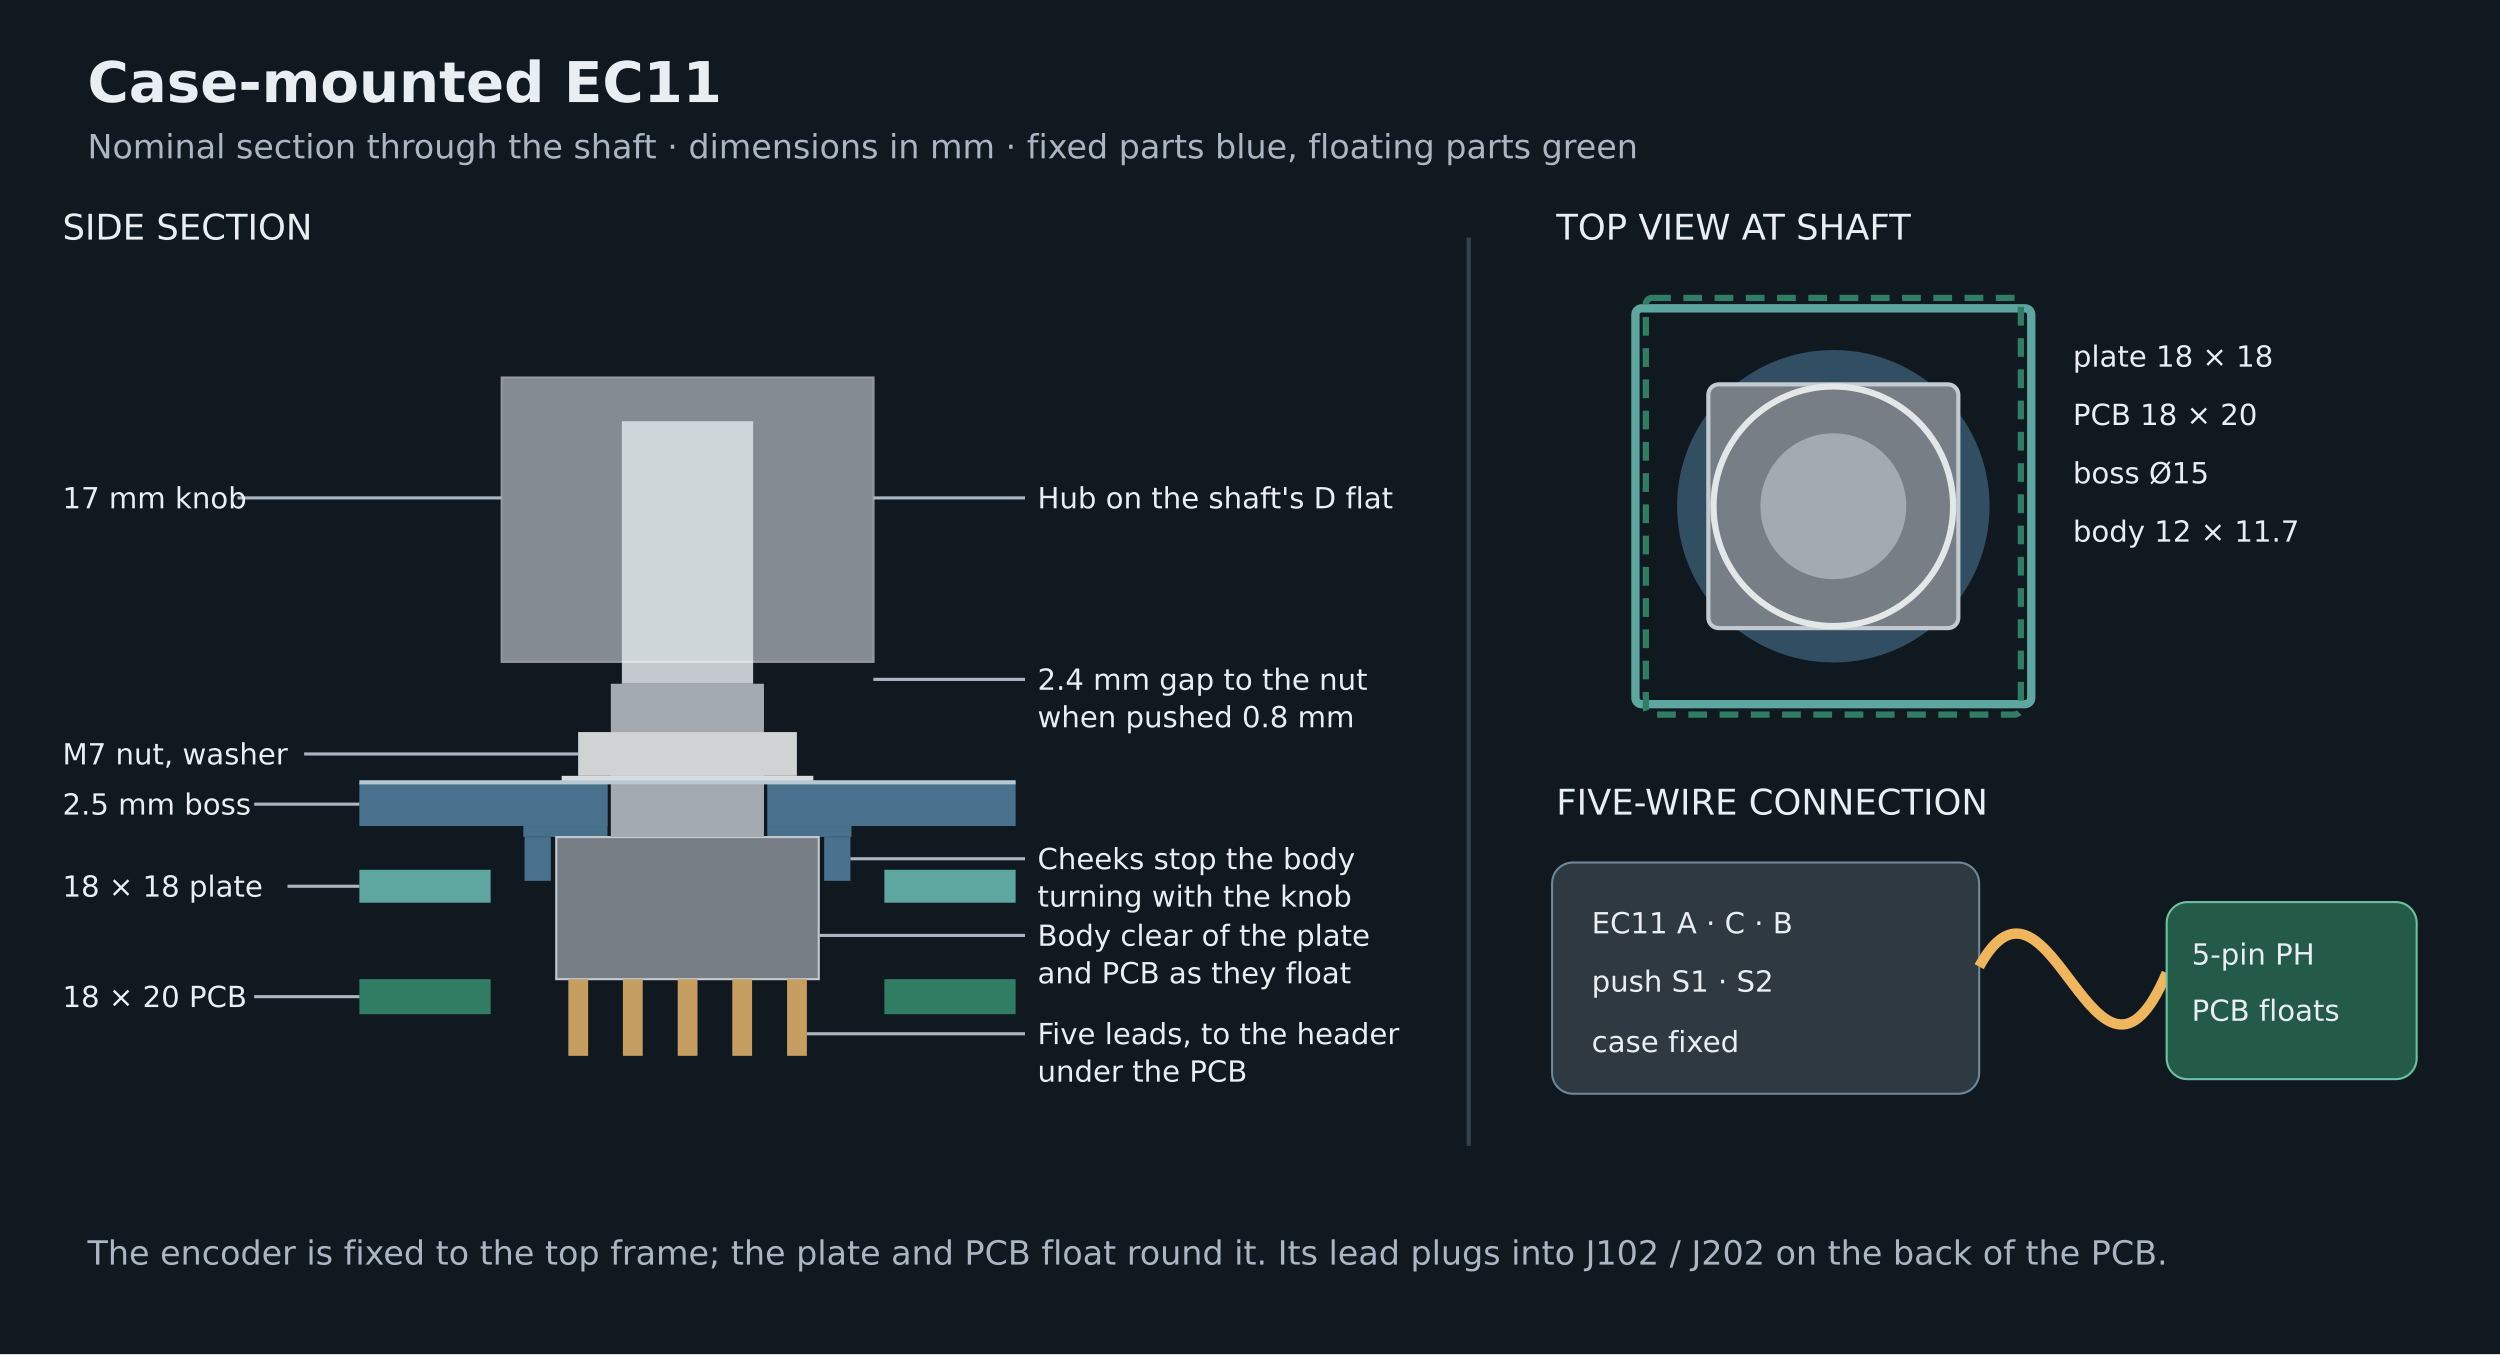
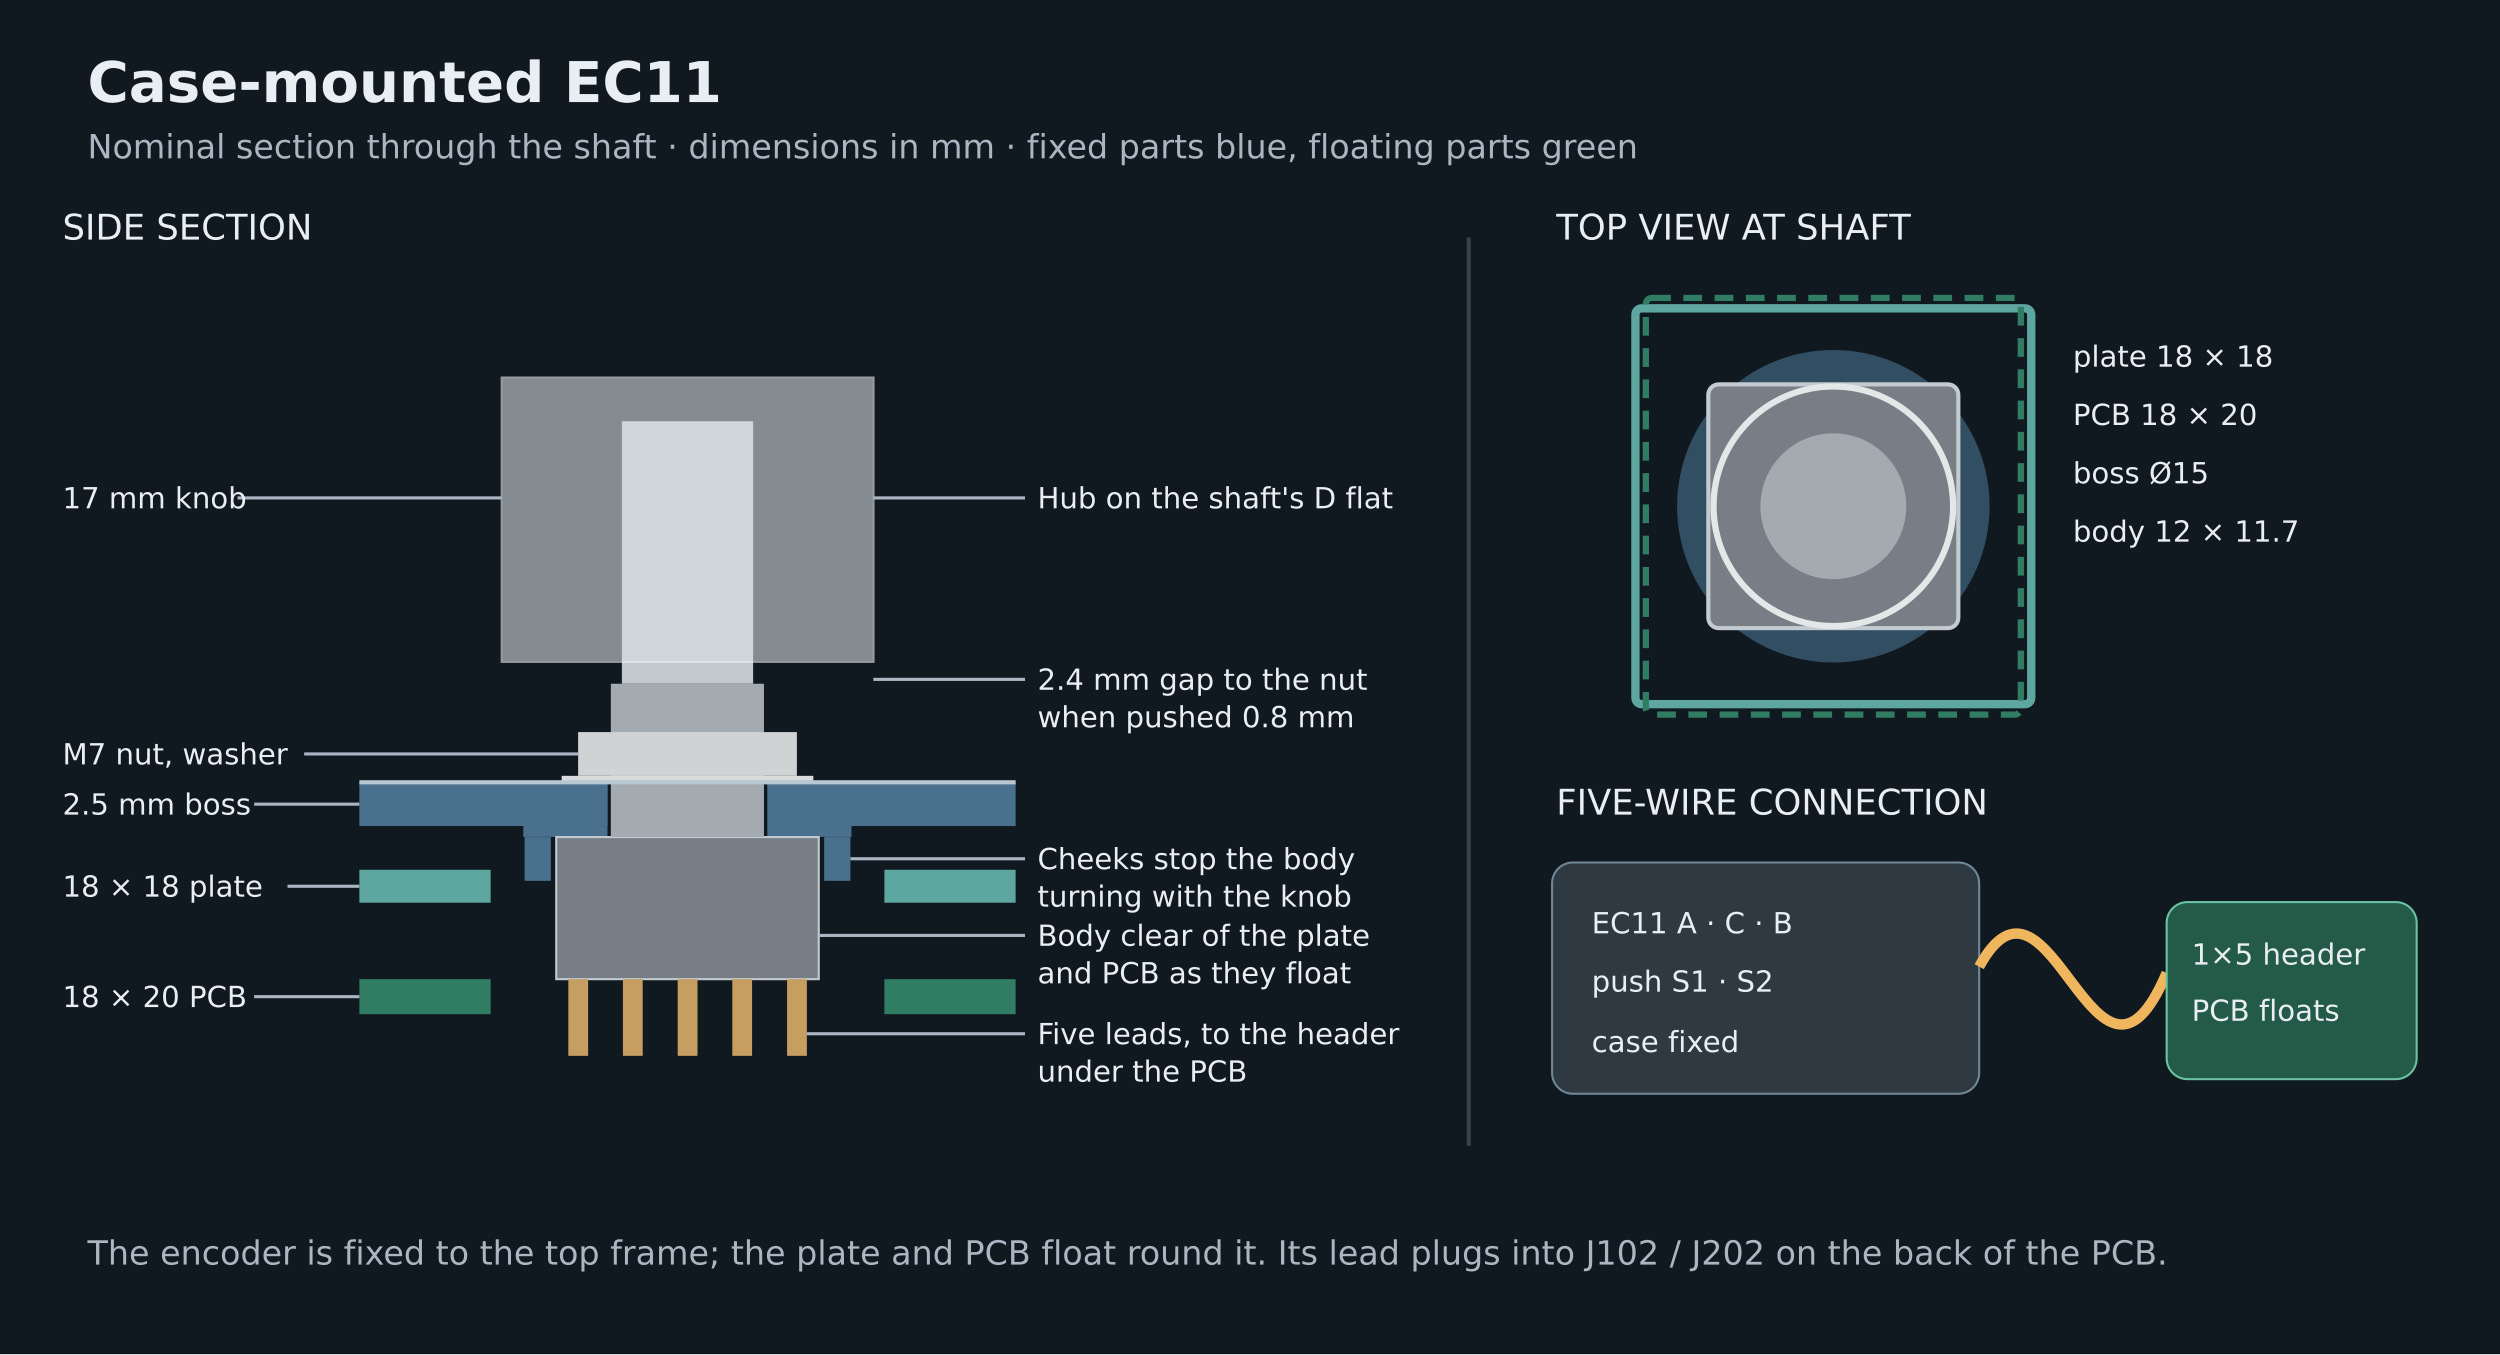
<svg xmlns="http://www.w3.org/2000/svg" width="1200" height="650" viewBox="0 0 1200 650">
  <style>text{font-family:DejaVu Sans,Arial,sans-serif;fill:#e9eef2} .sub{fill:#aab6c2;font-size:16px} .label{font-size:17px} .small{font-size:14px} .hair{stroke:#aab6c2;stroke-width:1.5;fill:none} </style>
  <rect width="1200" height="650" fill="#101820" />
  <text x="42" y="49" font-size="27" font-weight="bold">Case-mounted EC11</text>
  <text x="42" y="76" class="sub">Nominal section through the shaft · dimensions in mm · fixed parts blue, floating parts green</text>
  <text x="30" y="115" class="label">SIDE SECTION</text>
  <rect x="172.5" y="375.5" width="119.2" height="21.0" fill="#49718e" stroke="none" />
  <rect x="368.3" y="375.5" width="119.2" height="21.0" fill="#49718e" stroke="none" />
  <rect x="251.2" y="396.5" width="40.4" height="5.2" fill="#49718e" stroke="none" />
  <rect x="368.3" y="396.5" width="40.4" height="5.2" fill="#49718e" stroke="none" />
  <rect x="251.8" y="401.8" width="12.6" height="21.0" fill="#49718e" stroke="none" />
  <rect x="395.6" y="401.8" width="12.6" height="21.0" fill="#49718e" stroke="none" />
  <rect x="172.5" y="417.5" width="63.0" height="15.8" fill="#5ea7a1" stroke="none" />
  <rect x="424.5" y="417.5" width="63.0" height="15.8" fill="#5ea7a1" stroke="none" />
  <rect x="172.5" y="470.0" width="63.0" height="16.8" fill="#317d63" stroke="none" />
  <rect x="424.5" y="470.0" width="63.0" height="16.8" fill="#317d63" stroke="none" />
  <rect x="267.0" y="401.8" width="126.0" height="68.2" fill="#777e85" stroke="#c4cbd0" />
  <rect x="293.2" y="328.2" width="73.5" height="73.5" fill="#a3aab0" stroke="none" />
  <rect x="298.5" y="202.2" width="63.0" height="126.0" fill="#c2c8cc" stroke="none" />
  <rect x="272.8" y="470.0" width="9.5" height="36.8" fill="#c69e61" stroke="none" />
  <rect x="299.0" y="470.0" width="9.5" height="36.8" fill="#c69e61" stroke="none" />
  <rect x="325.3" y="470.0" width="9.5" height="36.8" fill="#c69e61" stroke="none" />
  <rect x="351.5" y="470.0" width="9.5" height="36.8" fill="#c69e61" stroke="none" />
  <rect x="377.8" y="470.0" width="9.5" height="36.8" fill="#c69e61" stroke="none" />
  <rect x="269.6" y="372.4" width="120.8" height="3.2" fill="#d8dcdd" stroke="none" />
  <rect x="277.5" y="351.4" width="105.0" height="21.0" fill="#d0d3d4" stroke="none" />
  <rect x="240.8" y="181.2" width="178.5" height="136.5" fill="#d9e0e3" stroke="#f5f7f8" opacity="0.58" />
  <line x1="172.5" y1="375.5" x2="487.5" y2="375.5" stroke="#b7c8d2" stroke-width="2" />
  <path class="hair" d="M 114 239.0 L 240.8 239.0" />
  <text x="30" y="244.0" class="small">17 mm knob</text>
  <path class="hair" d="M 146 361.9 L 277.5 361.9" />
  <text x="30" y="366.9" class="small">M7 nut, washer</text>
  <path class="hair" d="M 122 386.0 L 172.5 386.0" />
  <text x="30" y="391.0" class="small">2.5 mm boss</text>
  <path class="hair" d="M 138 425.4 L 172.5 425.4" />
  <text x="30" y="430.4" class="small">18 × 18 plate</text>
  <path class="hair" d="M 122 478.4 L 172.5 478.4" />
  <text x="30" y="483.4" class="small">18 × 20 PCB</text>
  <path class="hair" d="M 419.2 239.0 L 492 239.0" />
  <text x="498" y="244.0" class="small">Hub on the shaft's D flat</text>
  <path class="hair" d="M 419.2 326.1 L 492 326.1" />
  <text x="498" y="331.1" class="small">2.4 mm gap to the nut</text>
  <text x="498" y="349.1" class="small">when pushed 0.8 mm</text>
  <path class="hair" d="M 408.2 412.2 L 492 412.2" />
  <text x="498" y="417.2" class="small">Cheeks stop the body</text>
  <text x="498" y="435.2" class="small">turning with the knob</text>
  <path class="hair" d="M 393.0 449.0 L 492 449.0" />
  <text x="498" y="454.0" class="small">Body clear of the plate</text>
  <text x="498" y="472.0" class="small">and PCB as they float</text>
  <path class="hair" d="M 387.2 496.2 L 492 496.2" />
  <text x="498" y="501.2" class="small">Five leads, to the header</text>
  <text x="498" y="519.2" class="small">under the PCB</text>
  <line x1="705" y1="114" x2="705" y2="550" stroke="#34434d" stroke-width="2" />
  <text x="747" y="115" class="label">TOP VIEW AT SHAFT</text>
  <rect x="785" y="148" width="190" height="190" rx="3" fill="none" stroke="#5ea7a1" stroke-width="4" />
  <rect x="790" y="143" width="180" height="200" rx="3" fill="none" stroke="#317d63" stroke-width="3" stroke-dasharray="9 6" />
  <circle cx="880" cy="243" r="75" fill="#49718e" opacity=".6" />
  <rect x="820" y="184.5" width="120" height="117" rx="5" fill="#777e85" stroke="#c4cbd0" stroke-width="2" />
  <circle cx="880" cy="243" r="35" fill="#a3aab0" />
  <circle cx="880" cy="243" r="57.5" fill="none" stroke="#e3e7e8" stroke-width="3" />
  <text x="995" y="176" class="small">plate 18 × 18</text>
  <text x="995" y="204" class="small">PCB 18 × 20</text>
  <text x="995" y="232" class="small">boss Ø15</text>
  <text x="995" y="260" class="small">body 12 × 11.7</text>
  <text x="747" y="391" class="label">FIVE-WIRE CONNECTION</text>
  <rect x="745" y="414" width="205" height="111" rx="10" fill="#2e3942" stroke="#6f8797" />
  <text x="764" y="448" class="small">EC11 A · C · B</text>
  <text x="764" y="476" class="small">push S1 · S2</text>
  <text x="764" y="505" class="small">case fixed</text>
  <path d="M 950 464 C 984 402, 1006 547, 1040 467" fill="none" stroke="#f0b65e" stroke-width="5" />
  <rect x="1040" y="433" width="120" height="85" rx="10" fill="#245a48" stroke="#6bc3a2" />
-   <text x="1052" y="463" class="small">5-pin PH</text>
+   <text x="1052" y="463" class="small">1×5 header</text>
  <text x="1052" y="490" class="small">PCB floats</text>
  <text x="42" y="607" class="sub">The encoder is fixed to the top frame; the plate and PCB float round it. Its lead plugs into J102 / J202 on the back of the PCB.</text>
</svg>
